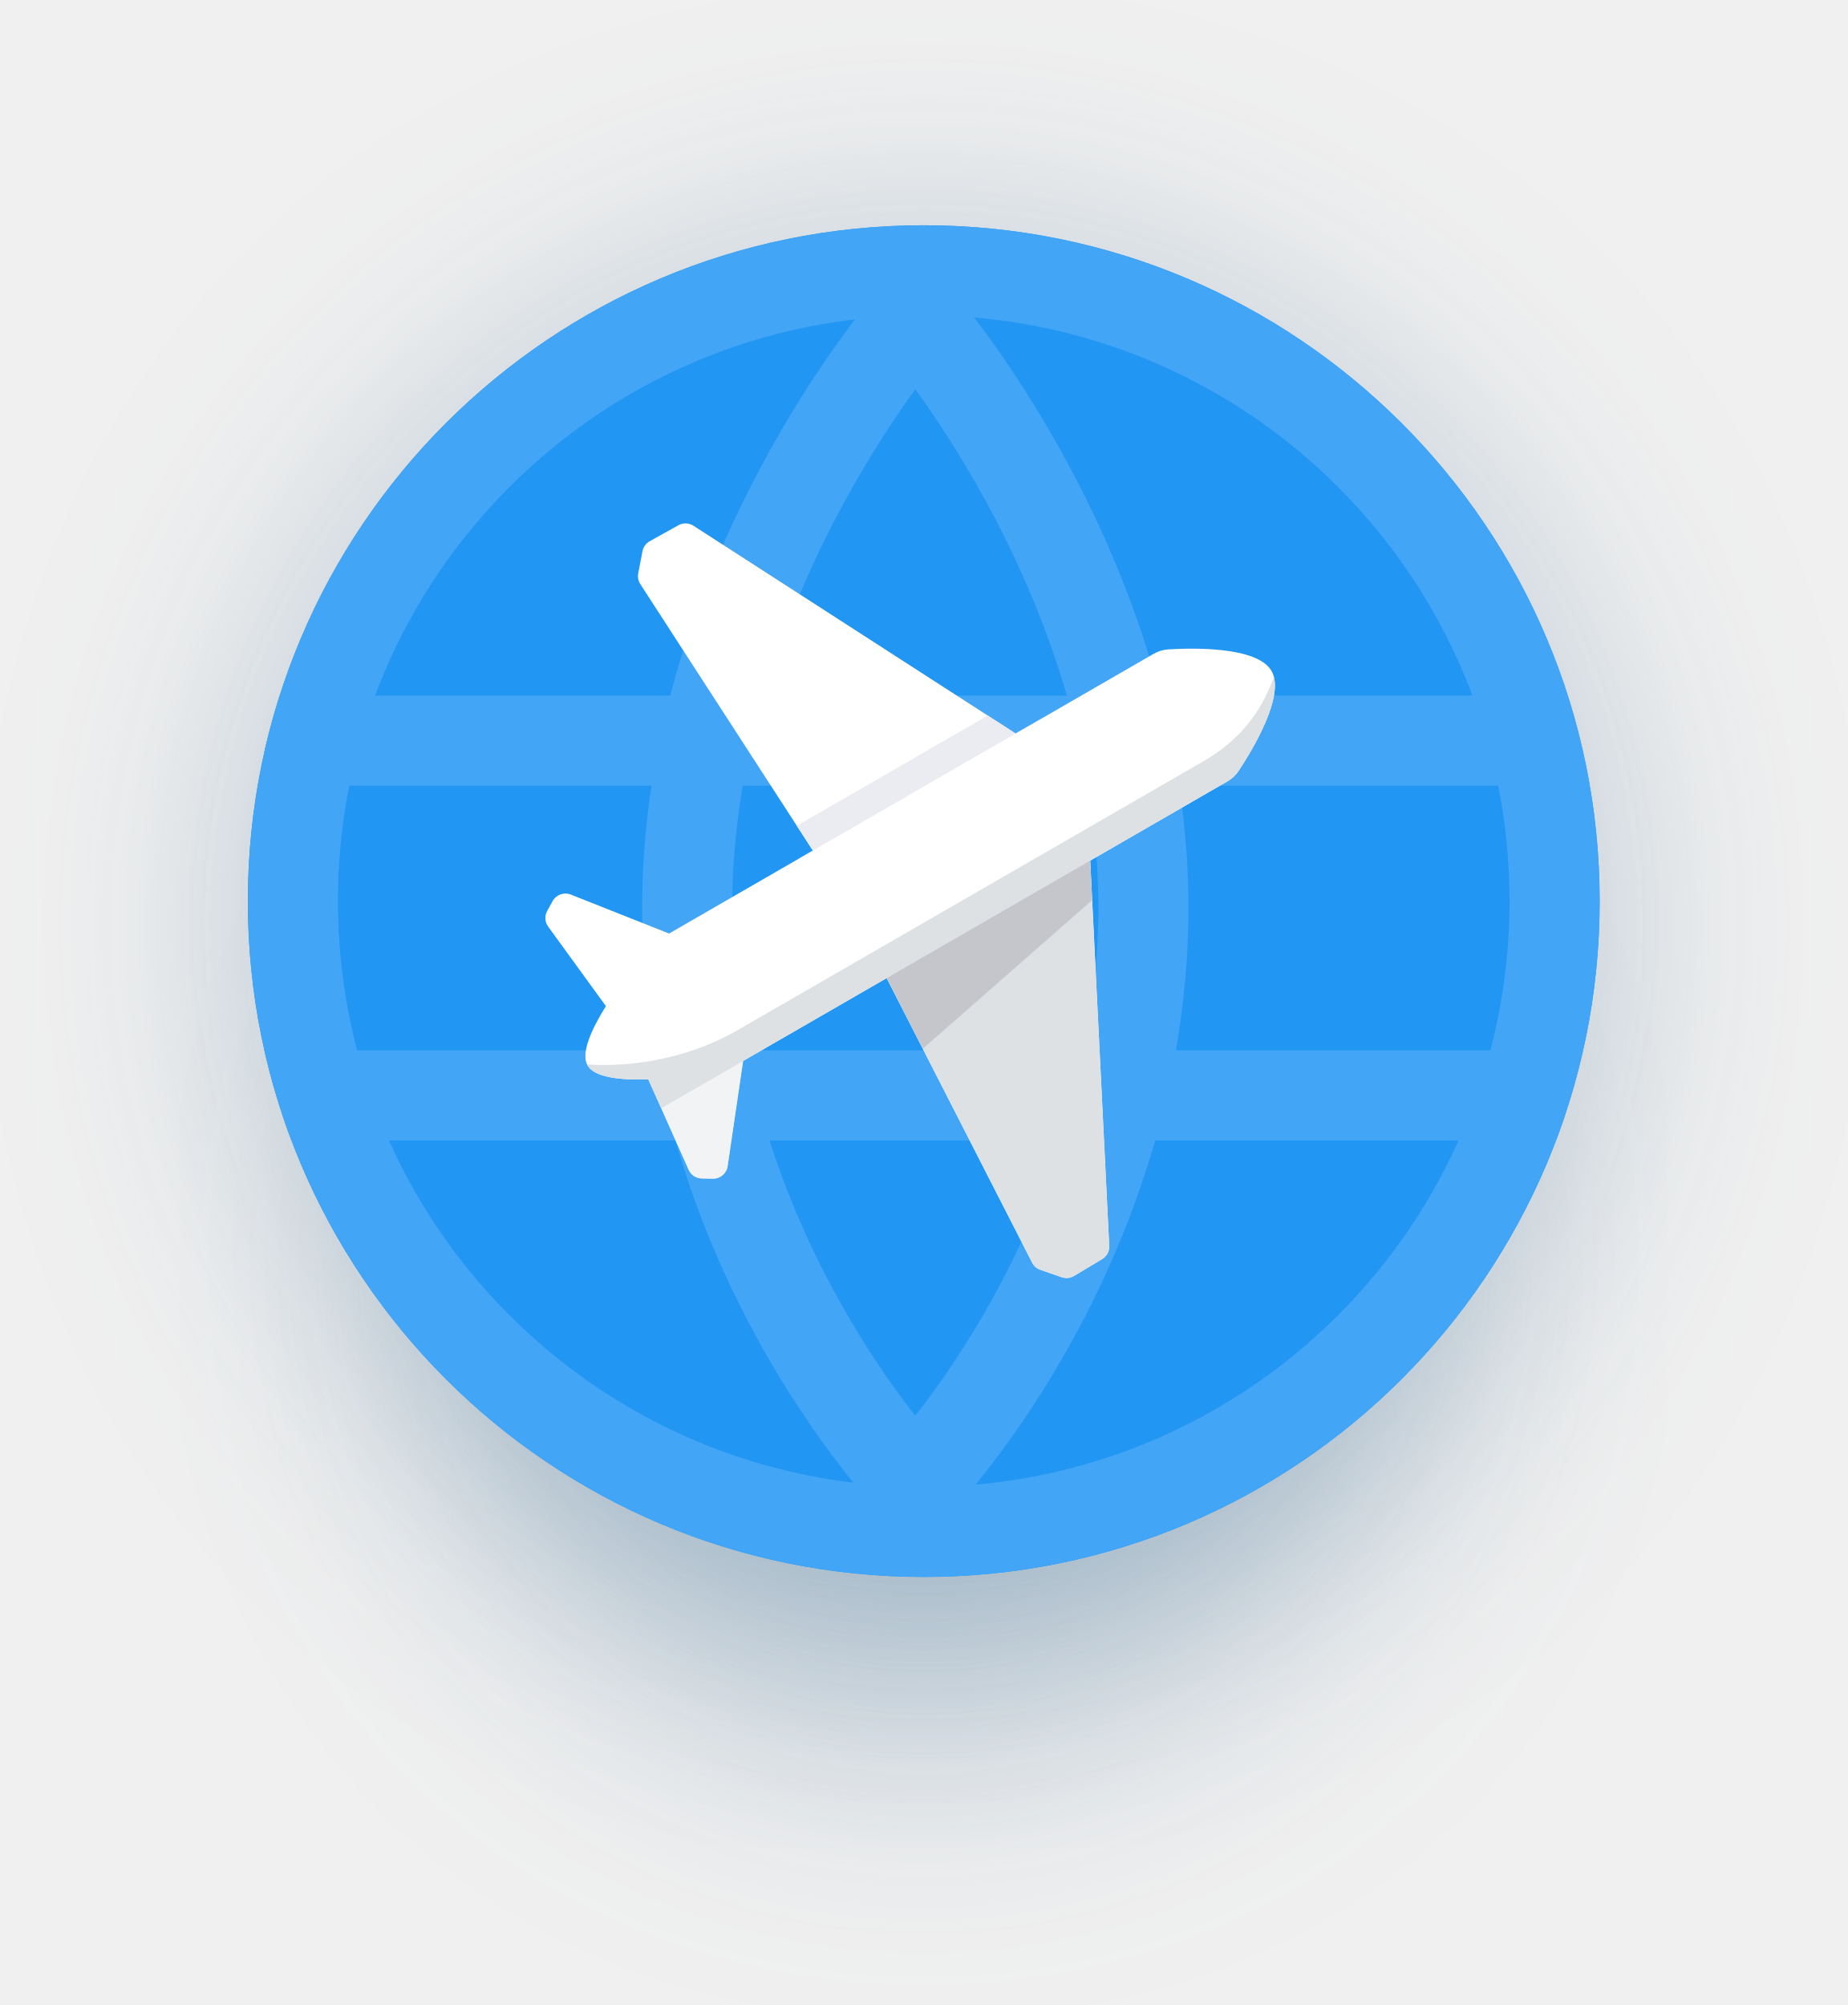
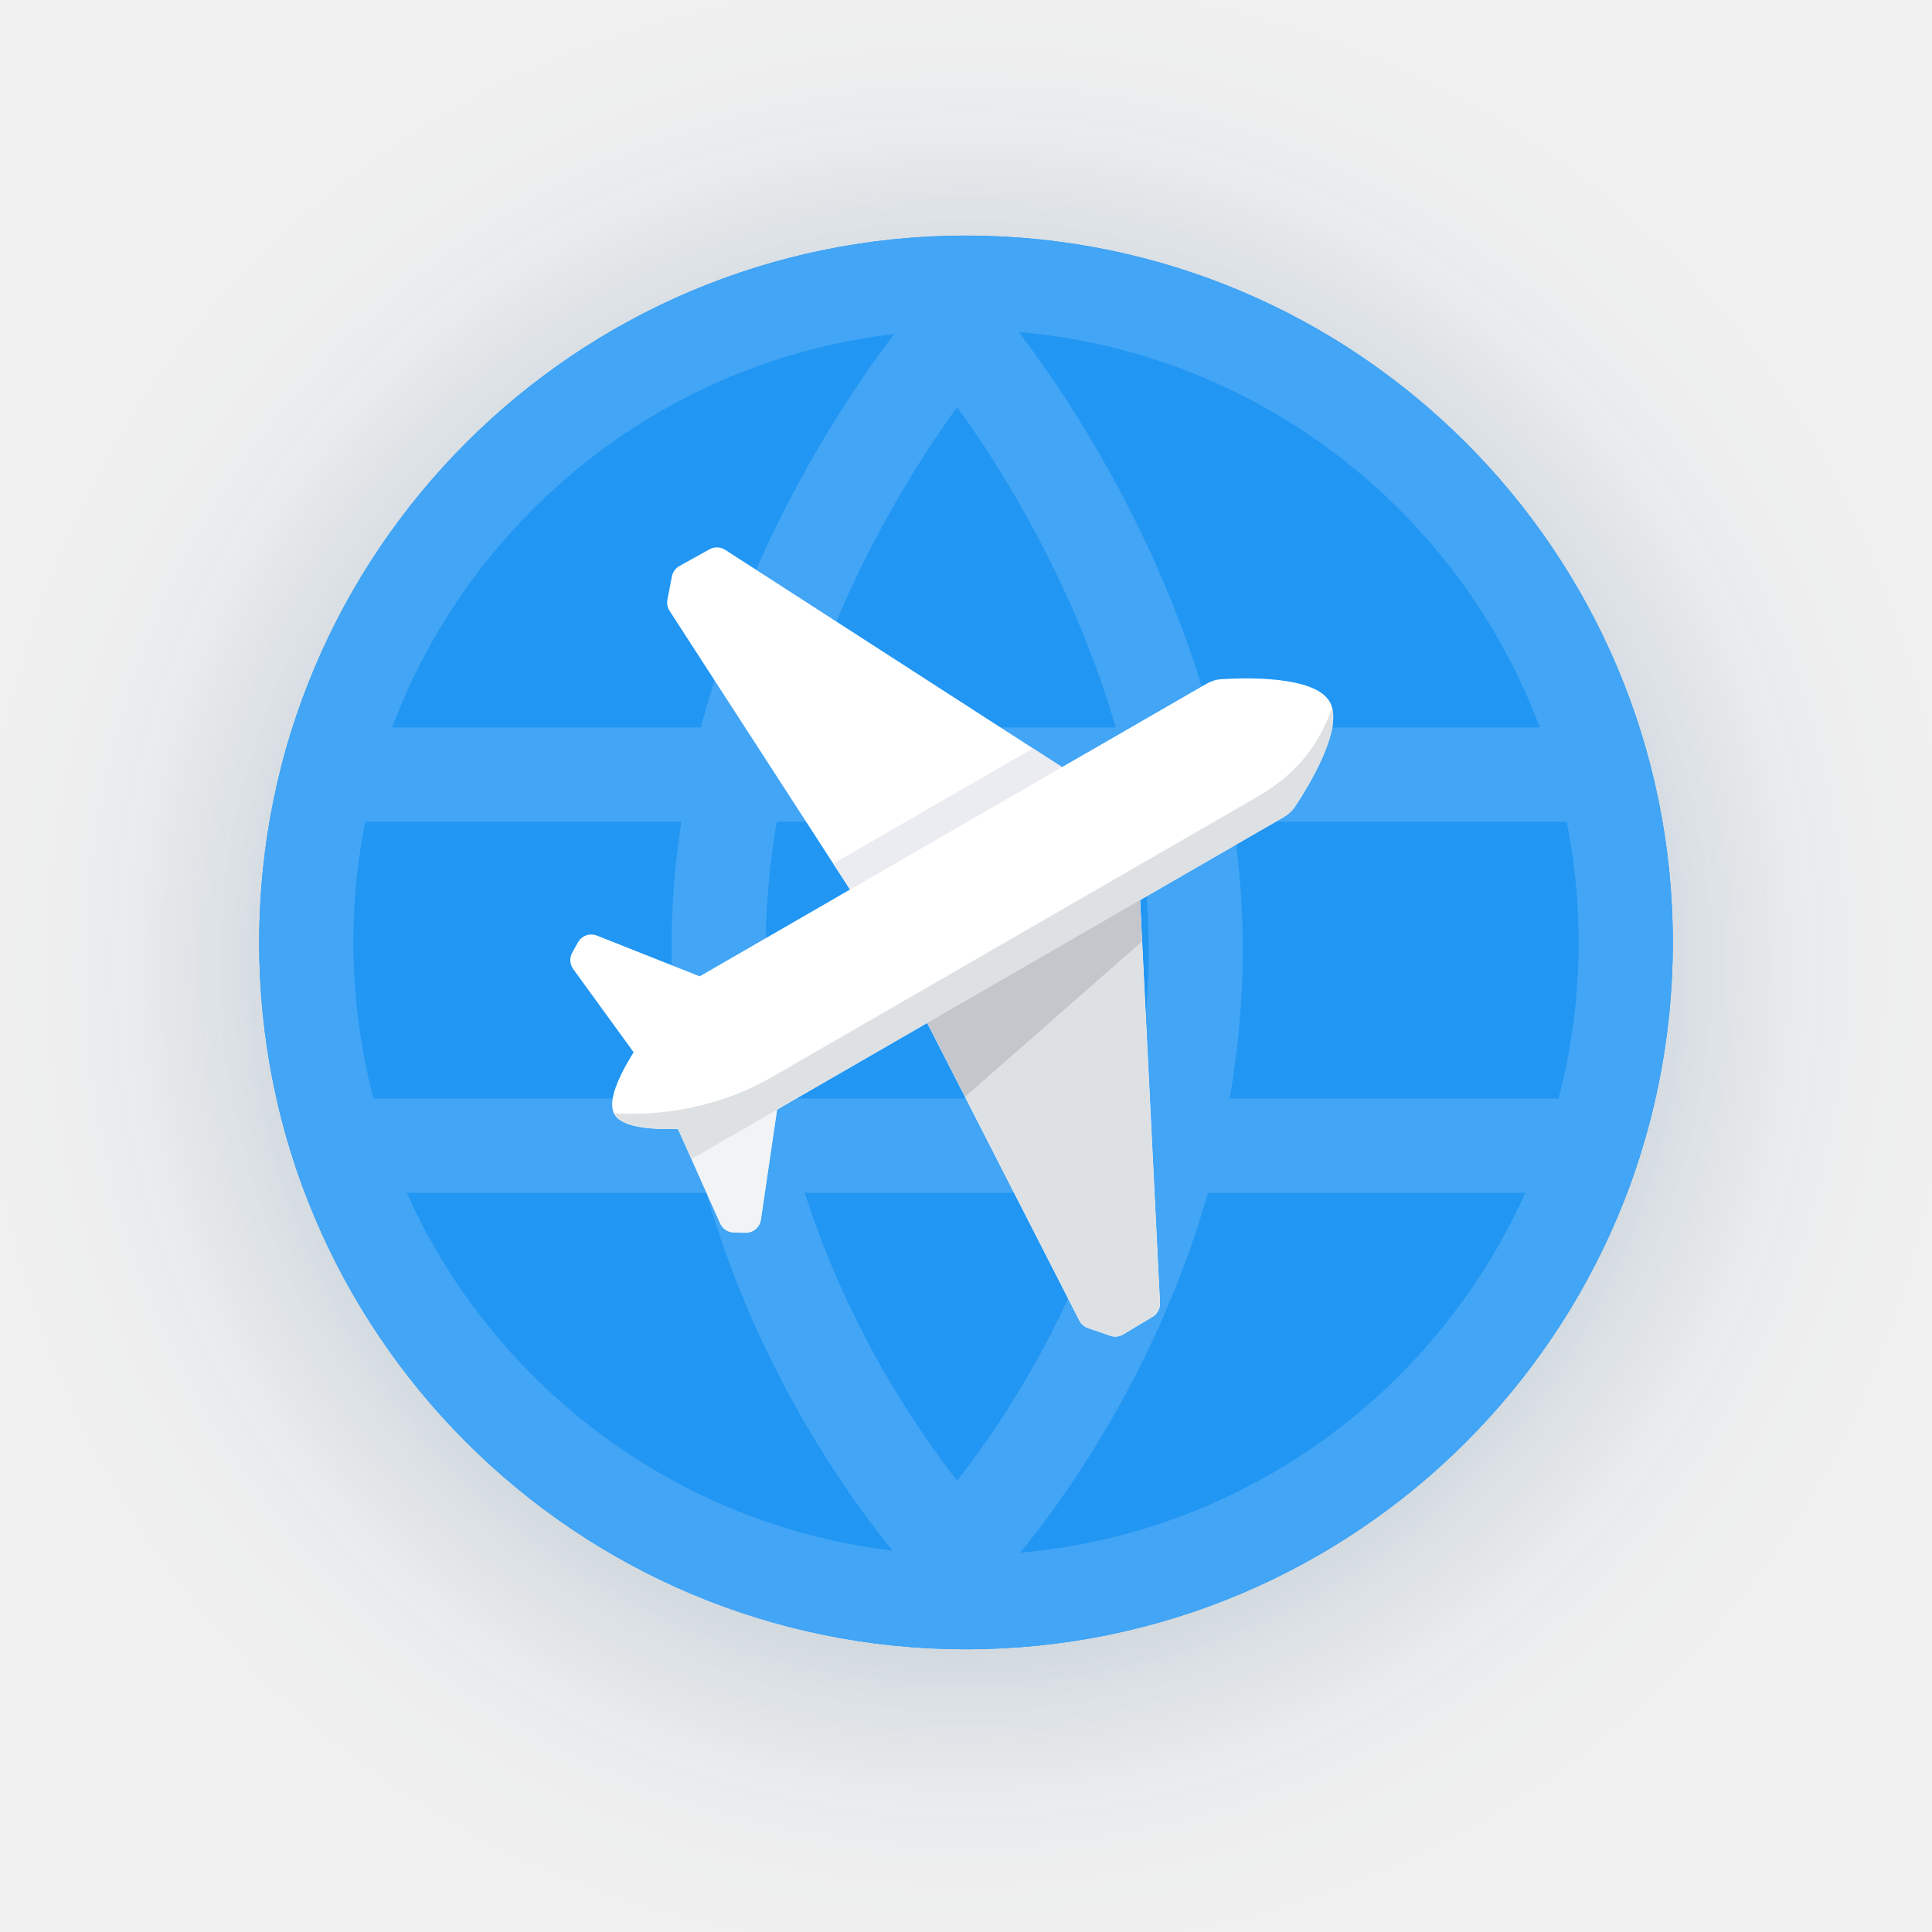
- <svg xmlns="http://www.w3.org/2000/svg" width="82" height="89" viewBox="0 0 82 89" fill="none">
+ <svg xmlns="http://www.w3.org/2000/svg" width="82" height="82" viewBox="0 0 82 82" fill="none">
  <g filter="url(#filter0_d)">
-     <path fill-rule="evenodd" clip-rule="evenodd" d="M41 70C53.15 70 63 60.15 63 48C63 35.85 53.15 26 41 26C28.85 26 19 35.85 19 48C19 60.15 28.85 70 41 70Z" fill="black" fill-opacity="0.01" />
-   </g>
-   <g filter="url(#filter1_d)">
    <path fill-rule="evenodd" clip-rule="evenodd" d="M41 70C57.569 70 71 56.569 71 40C71 23.431 57.569 10 41 10C24.431 10 11 23.431 11 40C11 56.569 24.431 70 41 70Z" fill="#2196F3" />
    <path d="M69 40C69 55.464 56.464 68 41 68C25.536 68 13 55.464 13 40C13 24.536 25.536 12 41 12C56.464 12 69 24.536 69 40Z" stroke="#42A5F5" stroke-width="4" />
  </g>
  <mask id="mask0" mask-type="alpha" maskUnits="userSpaceOnUse" x="11" y="10" width="60" height="60">
    <path fill-rule="evenodd" clip-rule="evenodd" d="M41 70C57.569 70 71 56.569 71 40C71 23.431 57.569 10 41 10C24.431 10 11 23.431 11 40C11 56.569 24.431 70 41 70Z" fill="white" />
  </mask>
  <g mask="url(#mask0)">
    <path d="M13.714 32.875H67.536" stroke="#42A5F5" stroke-width="4" stroke-linecap="square" />
    <path d="M13.714 48.625H67.536" stroke="#42A5F5" stroke-width="4" stroke-linecap="square" />
    <path d="M40.25 14.5C40.25 14.5 30.288 26.078 30.503 40.75C30.719 55.422 40.25 65.5 40.25 65.5" stroke="#42A5F5" stroke-width="4" stroke-linecap="round" stroke-linejoin="round" />
    <path d="M41 14.5C41 14.5 50.962 26.078 50.746 40.75C50.531 55.422 41 65.5 41 65.5" stroke="#42A5F5" stroke-width="4" stroke-linecap="round" stroke-linejoin="round" />
  </g>
  <path fill-rule="evenodd" clip-rule="evenodd" d="M51.195 29.028C51.395 28.912 51.615 28.841 51.846 28.826C52.862 28.762 55.798 28.678 56.435 29.781C57.072 30.884 55.53 33.384 54.966 34.231C54.838 34.423 54.666 34.578 54.466 34.694L48.39 38.202L49.234 55.302C49.246 55.541 49.125 55.768 48.919 55.891L47.67 56.639C47.505 56.738 47.306 56.759 47.124 56.696L46.178 56.369C46.019 56.314 45.888 56.2 45.811 56.051L39.353 43.419L32.984 47.096L32.297 51.768C32.25 52.091 31.969 52.329 31.643 52.323L31.145 52.313C30.893 52.308 30.666 52.158 30.564 51.928L28.774 47.912C27.544 47.952 26.389 47.831 26.079 47.294C25.77 46.758 26.243 45.702 26.893 44.661L24.329 41.13C24.181 40.926 24.165 40.655 24.287 40.435L24.527 39.999C24.685 39.713 25.031 39.589 25.335 39.709L29.697 41.439L36.078 37.755L28.419 25.927C28.328 25.786 28.295 25.615 28.327 25.45L28.517 24.467C28.553 24.279 28.671 24.116 28.839 24.023L30.111 23.315C30.321 23.198 30.578 23.207 30.779 23.337L45.077 32.56L51.195 29.028Z" fill="white" />
  <mask id="mask1" mask-type="alpha" maskUnits="userSpaceOnUse" x="16" y="13" width="50" height="51">
    <path fill-rule="evenodd" clip-rule="evenodd" d="M51.195 29.028C51.395 28.912 51.615 28.841 51.846 28.826C52.862 28.762 55.798 28.678 56.435 29.781C57.072 30.884 55.53 33.384 54.966 34.231C54.838 34.423 54.666 34.578 54.466 34.694L48.39 38.202L49.234 55.302C49.246 55.541 49.125 55.768 48.919 55.891L47.67 56.639C47.505 56.738 47.306 56.759 47.124 56.696L46.178 56.369C46.019 56.314 45.888 56.2 45.811 56.051L39.353 43.419L32.984 47.096L32.297 51.768C32.25 52.091 31.969 52.329 31.643 52.323L31.145 52.313C30.893 52.308 30.666 52.158 30.564 51.928L28.774 47.912C27.544 47.952 26.389 47.831 26.079 47.294C25.77 46.758 26.243 45.702 26.893 44.661L24.329 41.13C24.181 40.926 24.165 40.655 24.287 40.435L24.527 39.999C24.685 39.713 25.031 39.589 25.335 39.709L29.697 41.439L36.078 37.755L28.419 25.927C28.328 25.786 28.295 25.615 28.327 25.45L28.517 24.467C28.553 24.279 28.671 24.116 28.839 24.023L30.111 23.315C30.321 23.198 30.578 23.207 30.779 23.337L45.077 32.56L51.195 29.028Z" fill="white" />
  </mask>
  <g mask="url(#mask1)">
    <rect x="45.536" y="30.784" width="1.309" height="12.408" transform="rotate(60 45.536 30.7839)" fill="#EBECF2" />
    <path fill-rule="evenodd" clip-rule="evenodd" d="M48.919 55.891C49.125 55.768 49.246 55.541 49.234 55.302L48.363 37.643L39.126 42.975L45.811 56.051C45.888 56.2 46.019 56.314 46.178 56.369L47.124 56.696C47.306 56.759 47.505 56.738 47.67 56.639L48.919 55.891Z" fill="#DEE1E3" />
    <path opacity="0.4" fill-rule="evenodd" clip-rule="evenodd" d="M28.837 47.801L28.748 47.853L30.564 51.928C30.666 52.158 30.893 52.308 31.145 52.313L31.643 52.323C31.969 52.329 32.25 52.091 32.297 51.768L33.023 46.833L32.56 47.101C32.417 47.183 32.263 47.245 32.101 47.281C31.551 47.404 30.155 47.695 28.837 47.801Z" fill="#DEE1E3" />
    <path fill-rule="evenodd" clip-rule="evenodd" d="M39.248 43.213L48.378 37.943L48.477 39.954L40.956 46.554L39.248 43.213Z" fill="#C5C6CC" />
    <path fill-rule="evenodd" clip-rule="evenodd" d="M57.482 32.952L27.691 50.152C27.691 50.152 26.812 48.564 26.079 47.294C26.07 47.279 26.062 47.263 26.054 47.247C27.406 47.345 30.127 47.235 32.766 45.711L53.391 33.804C55.682 32.481 56.243 30.767 56.553 30.031C57.031 31.316 57.482 32.952 57.482 32.952Z" fill="#DEE1E3" />
  </g>
  <defs>
-     <filter id="filter0_d" x="8" y="23" width="66" height="66" filterUnits="userSpaceOnUse" color-interpolation-filters="sRGB">
-       <feFlood flood-opacity="0" result="BackgroundImageFix" />
-       <feColorMatrix in="SourceAlpha" type="matrix" values="0 0 0 0 0 0 0 0 0 0 0 0 0 0 0 0 0 0 127 0" />
-       <feOffset dy="8" />
-       <feGaussianBlur stdDeviation="5.5" />
-       <feColorMatrix type="matrix" values="0 0 0 0 0.216 0 0 0 0 0.408 0 0 0 0 0.557 0 0 0 0.25 0" />
-       <feBlend mode="normal" in2="BackgroundImageFix" result="effect1_dropShadow" />
-       <feBlend mode="normal" in="SourceGraphic" in2="effect1_dropShadow" result="shape" />
-     </filter>
-     <filter id="filter1_d" x="0" y="0" width="82" height="82" filterUnits="userSpaceOnUse" color-interpolation-filters="sRGB">
+     <filter id="filter0_d" x="0" y="0" width="82" height="82" filterUnits="userSpaceOnUse" color-interpolation-filters="sRGB">
      <feFlood flood-opacity="0" result="BackgroundImageFix" />
      <feColorMatrix in="SourceAlpha" type="matrix" values="0 0 0 0 0 0 0 0 0 0 0 0 0 0 0 0 0 0 127 0" />
      <feOffset dy="1" />
      <feGaussianBlur stdDeviation="5.5" />
      <feColorMatrix type="matrix" values="0 0 0 0 0.216 0 0 0 0 0.408 0 0 0 0 0.557 0 0 0 0.3 0" />
      <feBlend mode="normal" in2="BackgroundImageFix" result="effect1_dropShadow" />
      <feBlend mode="normal" in="SourceGraphic" in2="effect1_dropShadow" result="shape" />
    </filter>
  </defs>
</svg>
